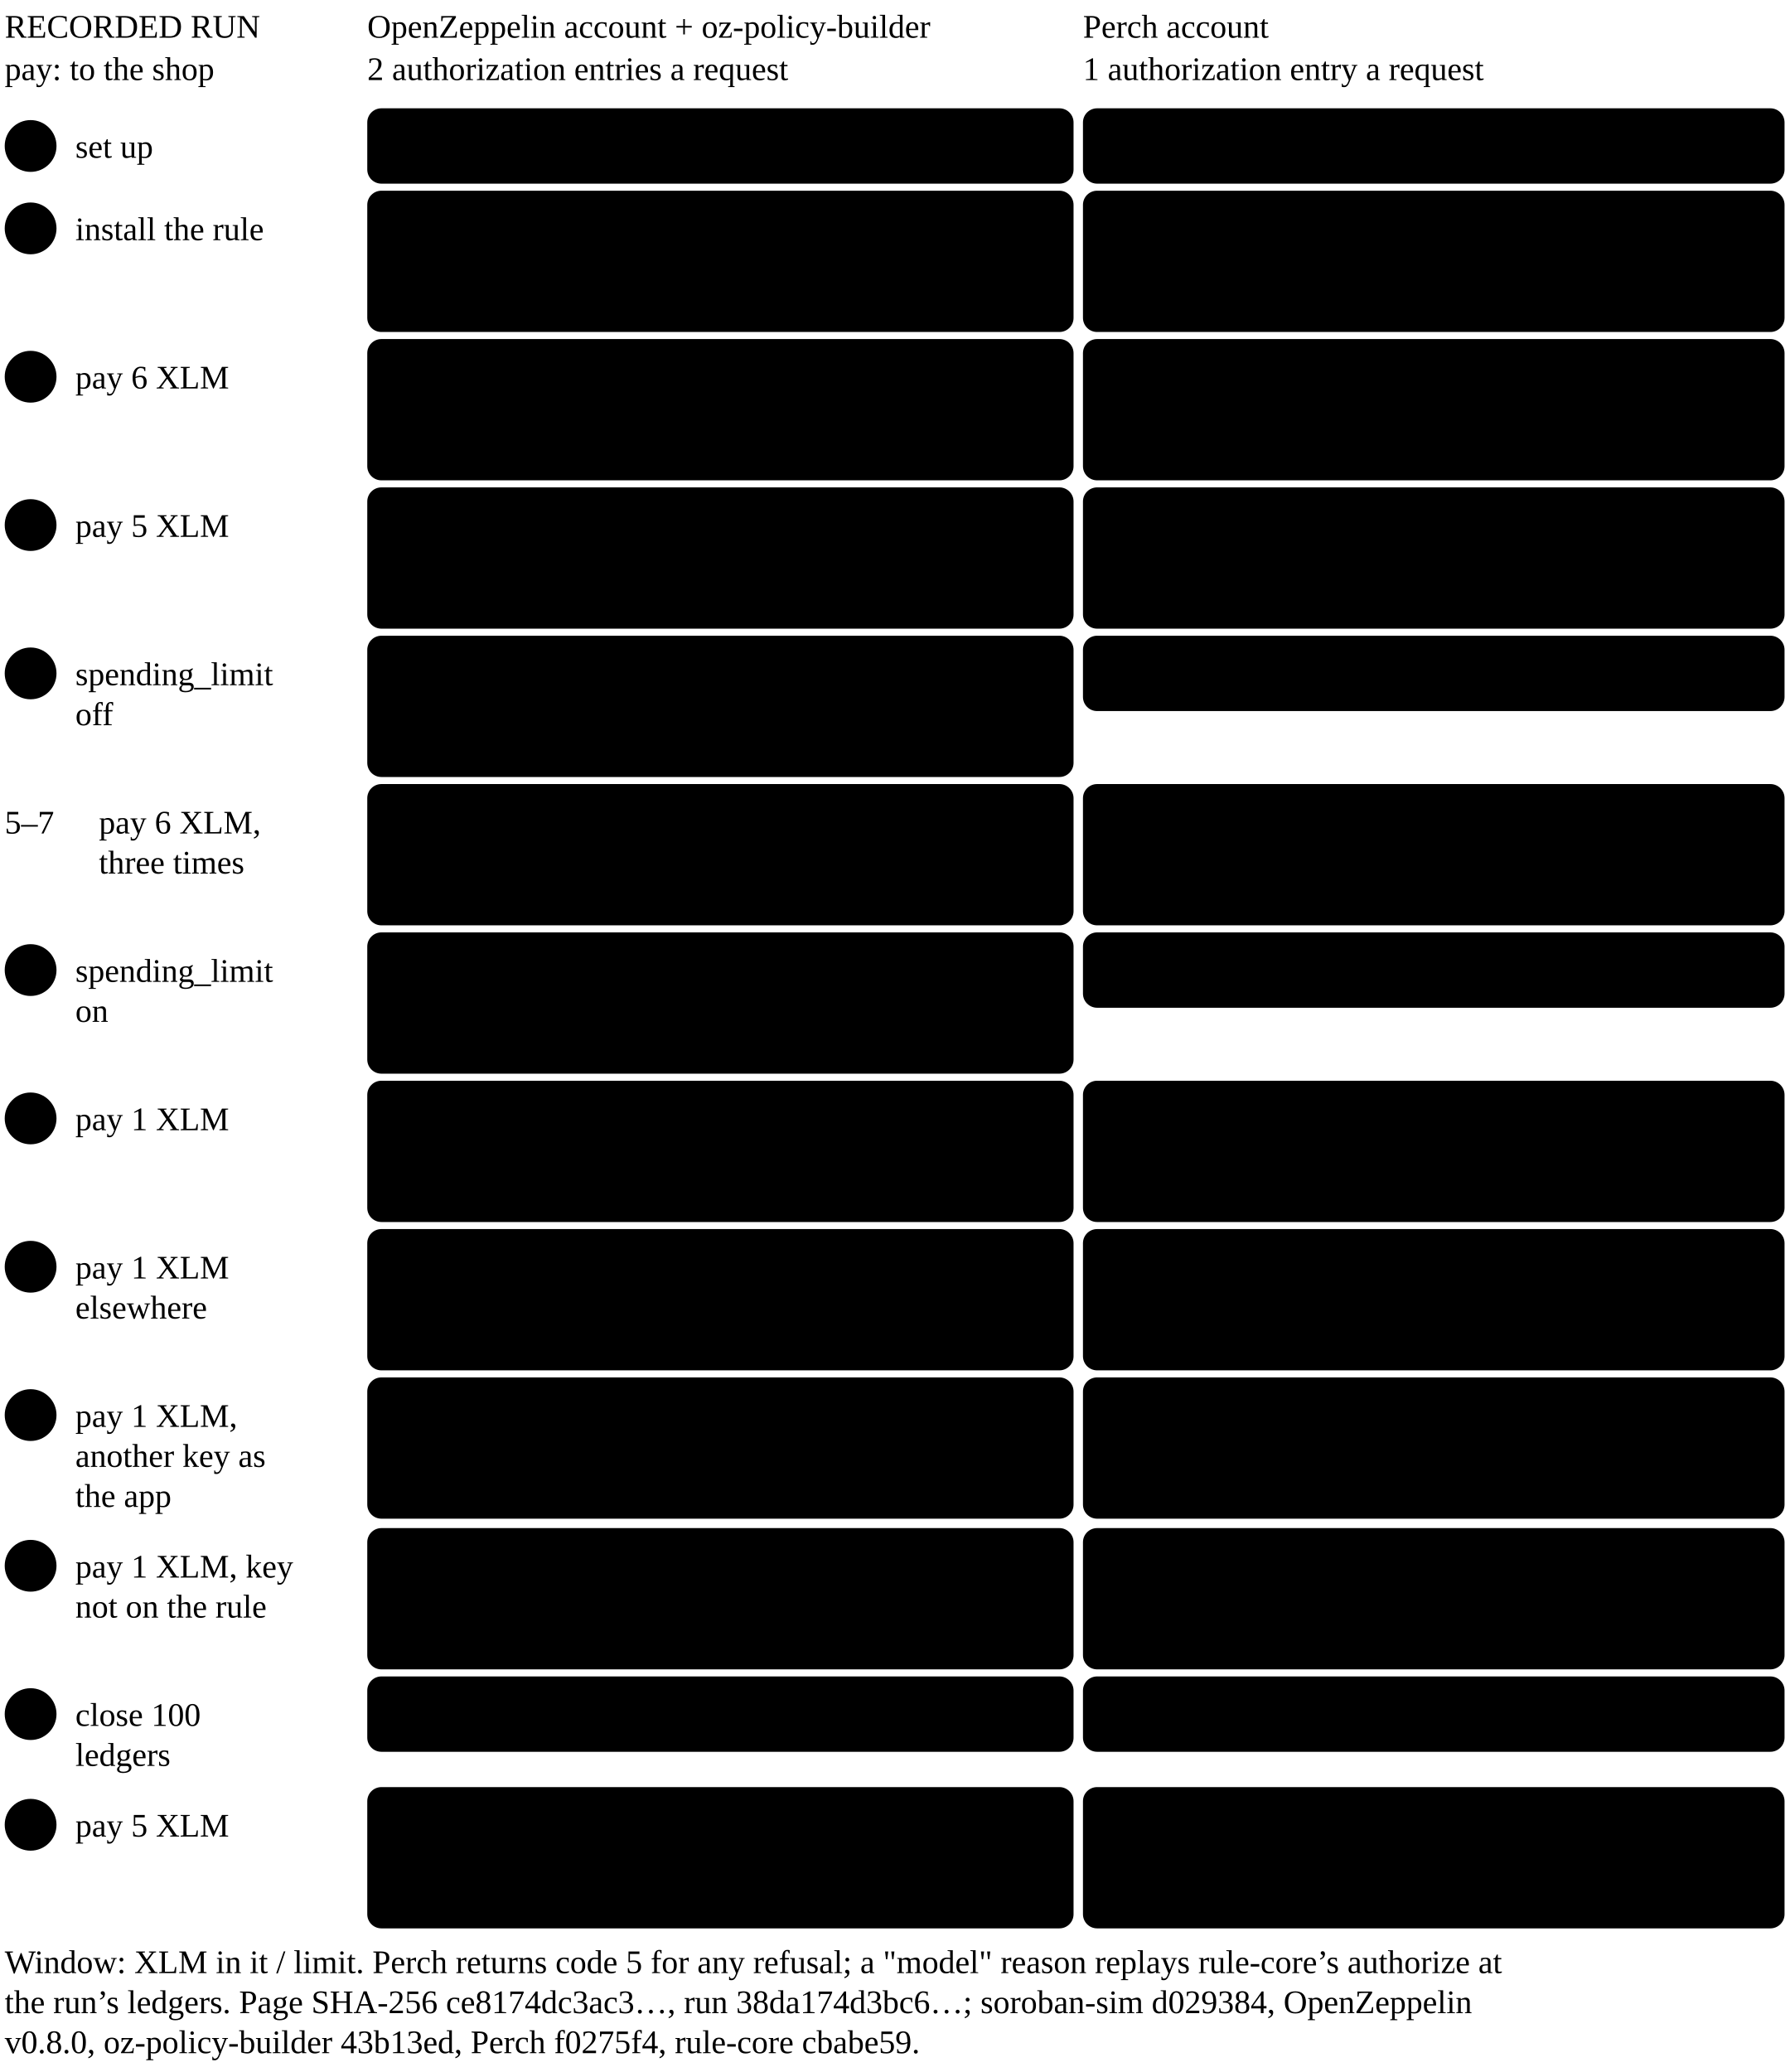
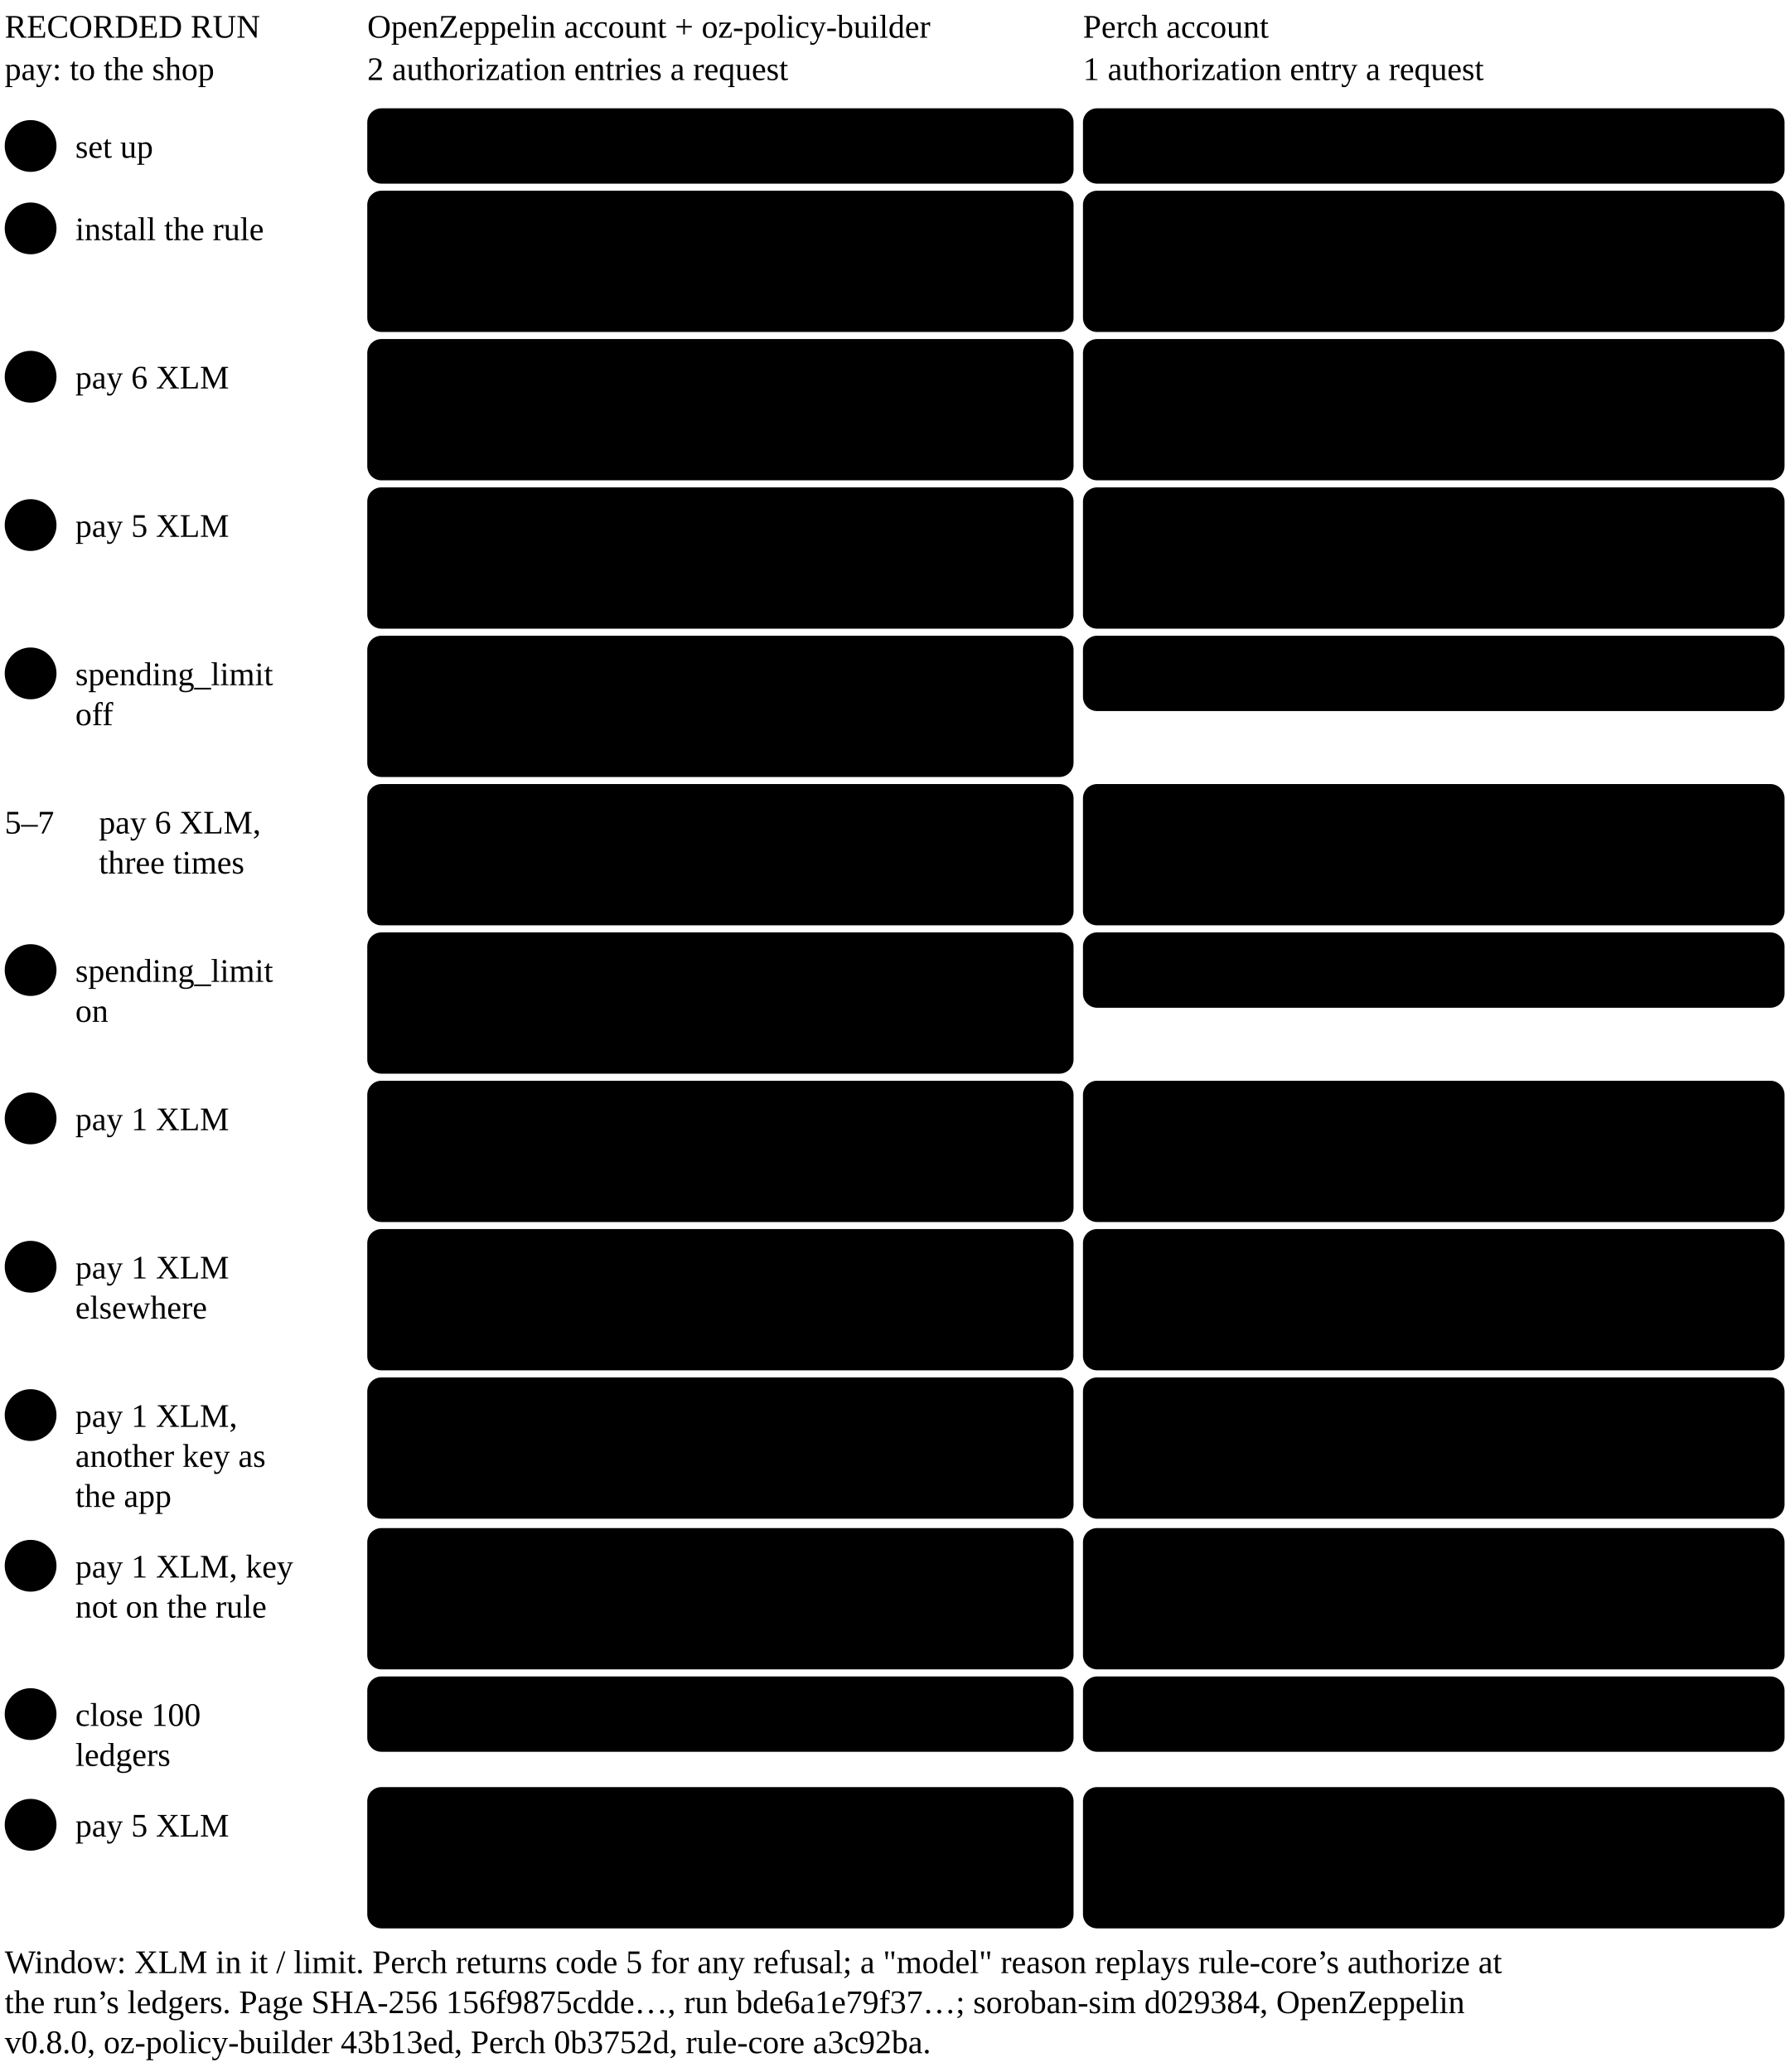
<svg class="wide" viewBox="0 0 760 880" role="img" aria-labelledby="fig-sim-title" aria-describedby="fig-sim-text">
  <text x="2" y="16" class="m tag" font-size="14">RECORDED RUN</text>
  <text x="2" y="34" class="m" font-size="14">pay: to the shop</text>
  <text x="156" y="16" class="t" font-size="14">OpenZeppelin account + oz-policy-builder</text>
  <text x="156" y="34" class="m" font-size="14">2 authorization entries a request</text>
  <text x="460" y="16" class="t" font-size="14">Perch account</text>
  <text x="460" y="34" class="m" font-size="14">1 authorization entry a request</text>
  <g data-step="1" data-command="0">
    <circle cx="13" cy="62" r="11" class="bx" />
    <text x="13" y="66.9" class="t" font-size="14" text-anchor="middle">0</text>
    <text x="32" y="67" class="t" font-size="14">set up</text>
    <g data-detail="set up">
      <rect x="156" y="46" width="300" height="32" rx="6" class="bx" />
      <text x="166" y="67" class="m" font-size="14">set up; 100 XLM</text>
    </g>
    <g data-detail="set up">
      <rect x="460" y="46" width="298" height="32" rx="6" class="bx" />
      <text x="470" y="67" class="m" font-size="14">set up; 100 XLM</text>
    </g>
  </g>
  <g data-step="2" data-command="1">
    <circle cx="13" cy="97" r="11" class="bx" />
    <text x="13" y="101.9" class="t" font-size="14" text-anchor="middle">1</text>
    <text x="32" y="102" class="t" font-size="14">install the rule</text>
    <g data-detail="OpenZeppelin account.add_context_rule → OpenZeppelin account.__check_auth → spending_limit.install → policy-interpreter.install">
      <rect x="156" y="81" width="300" height="60" rx="6" class="bx" />
      <rect x="164" y="87" width="103.95" height="24" rx="4" class="bx" />
      <text x="169" y="104" class="x" font-size="14">spending_limit</text>
      <path d="M270.95 99H281.95" class="fl-m" marker-end="url(#perch-ah-m)" />
      <rect x="285.95" y="87" width="76.99" height="24" rx="4" class="bx" />
      <text x="290.95" y="104" class="x" font-size="14">interpreter</text>
      <path d="M165 124l4 5l8-10" class="gl" />
      <text x="186" y="130" class="x" font-size="14">applied</text>
    </g>
-     <g data-detail="Perch account.apply_scope → Perch account.__check_auth → Ed25519 verifier.verify → document compiler.compile_doc → Ed25519 verifier.batch_canonicalize_key">
+     <g data-detail="Perch account.apply_grant → Perch account.__check_auth → Ed25519 verifier.verify → document compiler.compile_doc → Ed25519 verifier.batch_canonicalize_key">
      <rect x="460" y="81" width="298" height="60" rx="6" class="bx" />
      <rect x="468" y="87" width="64.1" height="24" rx="4" class="bx" />
      <rect x="471" y="90" width="11" height="18" rx="0" class="tr" />
      <text x="483" y="104" class="x" font-size="14">verifier</text>
      <path d="M535.1 99H546.1" class="fl-m" marker-end="url(#perch-ah-m)" />
      <rect x="550.1" y="87" width="65.54" height="24" rx="4" class="bx" />
      <text x="555.1" y="104" class="x" font-size="14">compiler</text>
      <path d="M618.64 99H629.64" class="fl-m" marker-end="url(#perch-ah-m)" />
      <rect x="633.64" y="87" width="64.1" height="24" rx="4" class="bx" />
      <rect x="636.64" y="90" width="11" height="18" rx="0" class="tr" />
      <text x="648.64" y="104" class="x" font-size="14">verifier</text>
      <path d="M469 124l4 5l8-10" class="gl" />
      <text x="490" y="130" class="x" font-size="14">applied</text>
    </g>
  </g>
  <g data-step="3" data-command="2">
    <circle cx="13" cy="160" r="11" class="bx" />
    <text x="13" y="164.9" class="t" font-size="14" text-anchor="middle">2</text>
    <text x="32" y="165" class="t" font-size="14">pay 6 XLM</text>
    <g data-detail="XLM contract.transfer → OpenZeppelin account.__check_auth → spending_limit.enforce → policy-interpreter.enforce">
      <rect x="156" y="144" width="300" height="60" rx="6" class="bx" />
      <rect x="164" y="150" width="103.95" height="24" rx="4" class="bx" />
      <text x="169" y="167" class="x" font-size="14">spending_limit</text>
      <path d="M270.95 162H281.95" class="fl-m" marker-end="url(#perch-ah-m)" />
      <rect x="285.95" y="150" width="76.99" height="24" rx="4" class="bx" />
      <text x="290.95" y="167" class="x" font-size="14">interpreter</text>
      <path d="M165 187l4 5l8-10" class="gl" />
      <text x="186" y="193" class="x" font-size="14">applied · 6/10</text>
    </g>
    <g data-detail="XLM contract.transfer → Perch account.__check_auth → Ed25519 verifier.verify">
      <rect x="460" y="144" width="298" height="60" rx="6" class="bx" />
      <rect x="468" y="150" width="64.1" height="24" rx="4" class="bx" />
      <rect x="471" y="153" width="11" height="18" rx="0" class="tr" />
      <text x="483" y="167" class="x" font-size="14">verifier</text>
      <path d="M469 187l4 5l8-10" class="gl" />
      <text x="490" y="193" class="x" font-size="14">applied · 6/10</text>
    </g>
  </g>
  <g data-step="4" data-command="3">
    <circle cx="13" cy="223" r="11" class="bx" />
    <text x="13" y="227.9" class="t" font-size="14" text-anchor="middle">3</text>
    <text x="32" y="228" class="t" font-size="14">pay 5 XLM</text>
    <g data-detail="XLM contract.transfer → OpenZeppelin account.__check_auth → spending_limit.enforce">
      <rect x="156" y="207" width="300" height="60" rx="6" class="bx" />
      <rect x="164" y="213" width="103.95" height="24" rx="4" class="bx bx-no" />
      <text x="169" y="230" class="d" font-size="14">spending_limit</text>
      <path d="M267.95 210V240" class="fl-d" />
      <path d="M166 245l10 10M176 245l-10 10" class="gl-d" />
      <text x="186" y="256" class="d" font-size="14">3221 SpendingLimitExceeded · 6/10</text>
    </g>
    <g data-detail="XLM contract.transfer → Perch account.__check_auth">
      <rect x="460" y="207" width="298" height="60" rx="6" class="bx" />
      <rect x="468" y="213" width="61.48" height="24" rx="4" class="bx bx-no" />
      <text x="473" y="230" class="d" font-size="14">account</text>
      <path d="M529.48 210V240" class="fl-d" />
      <text x="538.48" y="230" class="m" font-size="14">(model: window 6 + 5 &gt; 10)</text>
      <path d="M470 245l10 10M480 245l-10 10" class="gl-d" />
      <text x="490" y="256" class="d" font-size="14">5 RuleEvalRefused · 6/10</text>
    </g>
  </g>
  <g data-step="5" data-command="4">
    <circle cx="13" cy="286" r="11" class="bx" />
    <text x="13" y="290.9" class="t" font-size="14" text-anchor="middle">4</text>
    <text x="32" y="291" class="t" font-size="14">
      <tspan class="mono">spending_limit</tspan>
    </text>
    <text x="32" y="308" class="t" font-size="14">off</text>
    <g data-detail="OpenZeppelin account.remove_policy → OpenZeppelin account.__check_auth → spending_limit.uninstall">
      <rect x="156" y="270" width="300" height="60" rx="6" class="bx" />
      <rect x="164" y="276" width="103.95" height="24" rx="4" class="bx" />
      <text x="169" y="293" class="x" font-size="14">spending_limit</text>
      <path d="M165 313l4 5l8-10" class="gl" />
      <text x="186" y="319" class="x" font-size="14">removed</text>
    </g>
    <g data-detail="`spending_limit` off">
      <rect x="460" y="270" width="298" height="32" rx="6" class="bx dash" />
      <text x="470" y="291" class="m" font-size="14">not run: no Perch counterpart</text>
    </g>
  </g>
  <g data-step="6" data-command="5 6 7">
    <text x="2" y="354" class="t" font-size="14">5–7</text>
    <text x="42" y="354" class="t" font-size="14">pay 6 XLM,</text>
    <text x="42" y="371" class="t" font-size="14">three times</text>
    <g data-detail="XLM contract.transfer → OpenZeppelin account.__check_auth → policy-interpreter.enforce">
      <rect x="156" y="333" width="300" height="60" rx="6" class="bx" />
      <rect x="164" y="339" width="76.99" height="24" rx="4" class="bx" />
      <text x="169" y="356" class="x" font-size="14">interpreter</text>
      <path d="M165 376l4 5l8-10" class="gl" />
      <text x="186" y="382" class="x" font-size="14">applied ×3 · 18 XLM sent · no window</text>
    </g>
    <g data-detail="XLM contract.transfer → Perch account.__check_auth">
      <rect x="460" y="333" width="298" height="60" rx="6" class="bx" />
      <rect x="468" y="339" width="61.48" height="24" rx="4" class="bx bx-no" />
      <text x="473" y="356" class="d" font-size="14">account</text>
      <path d="M529.48 336V366" class="fl-d" />
      <text x="538.48" y="356" class="m" font-size="14">(model: window 6 + 6 &gt; 10)</text>
      <path d="M470 371l10 10M480 371l-10 10" class="gl-d" />
      <text x="490" y="382" class="d" font-size="14">5 RuleEvalRefused ×3 · 6/10</text>
    </g>
  </g>
  <g data-step="9" data-command="8">
    <circle cx="13" cy="412" r="11" class="bx" />
    <text x="13" y="416.9" class="t" font-size="14" text-anchor="middle">8</text>
    <text x="32" y="417" class="t" font-size="14">
      <tspan class="mono">spending_limit</tspan>
    </text>
    <text x="32" y="434" class="t" font-size="14">on</text>
    <g data-detail="OpenZeppelin account.add_policy → OpenZeppelin account.__check_auth → spending_limit.install">
      <rect x="156" y="396" width="300" height="60" rx="6" class="bx" />
      <rect x="164" y="402" width="103.95" height="24" rx="4" class="bx" />
      <text x="169" y="419" class="x" font-size="14">spending_limit</text>
      <path d="M165 439l4 5l8-10" class="gl" />
      <text x="186" y="445" class="x" font-size="14">re-attached</text>
    </g>
    <g data-detail="`spending_limit` on">
      <rect x="460" y="396" width="298" height="32" rx="6" class="bx dash" />
      <text x="470" y="417" class="m" font-size="14">not run: no Perch counterpart</text>
    </g>
  </g>
  <g data-step="10" data-command="9">
    <circle cx="13" cy="475" r="11" class="bx" />
    <text x="13" y="479.9" class="t" font-size="14" text-anchor="middle">9</text>
    <text x="32" y="480" class="t" font-size="14">pay 1 XLM</text>
    <g data-detail="XLM contract.transfer → OpenZeppelin account.__check_auth → policy-interpreter.enforce → spending_limit.enforce">
      <rect x="156" y="459" width="300" height="60" rx="6" class="bx" />
      <rect x="164" y="465" width="76.99" height="24" rx="4" class="bx" />
      <text x="169" y="482" class="x" font-size="14">interpreter</text>
      <path d="M243.99 477H254.99" class="fl-m" marker-end="url(#perch-ah-m)" />
      <rect x="258.99" y="465" width="103.95" height="24" rx="4" class="bx" />
      <text x="263.99" y="482" class="x" font-size="14">spending_limit</text>
      <path d="M165 502l4 5l8-10" class="gl" />
      <text x="186" y="508" class="x" font-size="14">applied · 1/10</text>
    </g>
    <g data-detail="XLM contract.transfer → Perch account.__check_auth → Ed25519 verifier.verify">
      <rect x="460" y="459" width="298" height="60" rx="6" class="bx" />
      <rect x="468" y="465" width="64.1" height="24" rx="4" class="bx" />
      <rect x="471" y="468" width="11" height="18" rx="0" class="tr" />
      <text x="483" y="482" class="x" font-size="14">verifier</text>
      <path d="M469 502l4 5l8-10" class="gl" />
      <text x="490" y="508" class="x" font-size="14">applied · 7/10</text>
    </g>
  </g>
  <g data-step="11" data-command="10">
    <circle cx="13" cy="538" r="11" class="bx" />
    <text x="13" y="542.9" class="t" font-size="14" text-anchor="middle">10</text>
    <text x="32" y="543" class="t" font-size="14">pay 1 XLM</text>
    <text x="32" y="560" class="t" font-size="14">elsewhere</text>
    <g data-detail="XLM contract.transfer → OpenZeppelin account.__check_auth → policy-interpreter.enforce">
      <rect x="156" y="522" width="300" height="60" rx="6" class="bx" />
      <rect x="164" y="528" width="76.99" height="24" rx="4" class="bx bx-no" />
      <text x="169" y="545" class="d" font-size="14">interpreter</text>
      <path d="M240.99 525V555" class="fl-d" />
      <path d="M166 560l10 10M176 560l-10 10" class="gl-d" />
      <text x="186" y="571" class="d" font-size="14">100 ArgMismatch · 1/10</text>
    </g>
    <g data-detail="XLM contract.transfer → Perch account.__check_auth">
      <rect x="460" y="522" width="298" height="60" rx="6" class="bx" />
      <rect x="468" y="528" width="61.48" height="24" rx="4" class="bx bx-no" />
      <text x="473" y="545" class="d" font-size="14">account</text>
      <path d="M529.48 525V555" class="fl-d" />
      <text x="538.48" y="545" class="m" font-size="14">(model: not the shop)</text>
      <path d="M470 560l10 10M480 560l-10 10" class="gl-d" />
      <text x="490" y="571" class="d" font-size="14">5 RuleEvalRefused · 7/10</text>
    </g>
  </g>
  <g data-step="12" data-command="11">
    <circle cx="13" cy="601" r="11" class="bx" />
    <text x="13" y="605.9" class="t" font-size="14" text-anchor="middle">11</text>
    <text x="32" y="606" class="t" font-size="14">pay 1 XLM,</text>
    <text x="32" y="623" class="t" font-size="14">another key as</text>
    <text x="32" y="640" class="t" font-size="14">the app</text>
    <g data-detail="XLM contract.transfer → OpenZeppelin account.__check_auth">
      <rect x="156" y="585" width="300" height="60" rx="6" class="bx" />
      <rect x="164" y="591" width="61.48" height="24" rx="4" class="bx bx-no" />
      <text x="169" y="608" class="d" font-size="14">account</text>
      <path d="M225.48 588V618" class="fl-d" />
      <path d="M166 623l10 10M176 623l-10 10" class="gl-d" />
      <text x="186" y="634" class="d" font-size="14">Error(Crypto, InvalidInput) · 1/10</text>
    </g>
    <g data-detail="XLM contract.transfer → Perch account.__check_auth → Ed25519 verifier.verify">
      <rect x="460" y="585" width="298" height="60" rx="6" class="bx" />
      <rect x="468" y="591" width="54.1" height="24" rx="4" class="bx bx-no" />
      <text x="473" y="608" class="d" font-size="14">verifier</text>
      <path d="M522.1 588V618" class="fl-d" />
      <path d="M470 623l10 10M480 623l-10 10" class="gl-d" />
      <text x="490" y="634" class="d" font-size="14">Error(Crypto, InvalidInput) · 7/10</text>
    </g>
  </g>
  <g data-step="13" data-command="12">
    <circle cx="13" cy="665" r="11" class="bx" />
    <text x="13" y="669.9" class="t" font-size="14" text-anchor="middle">12</text>
    <text x="32" y="670" class="t" font-size="14">pay 1 XLM, key</text>
    <text x="32" y="687" class="t" font-size="14">not on the rule</text>
    <g data-detail="XLM contract.transfer → OpenZeppelin account.__check_auth">
      <rect x="156" y="649" width="300" height="60" rx="6" class="bx" />
      <rect x="164" y="655" width="61.48" height="24" rx="4" class="bx bx-no" />
      <text x="169" y="672" class="d" font-size="14">account</text>
      <path d="M225.48 652V682" class="fl-d" />
      <path d="M166 687l10 10M176 687l-10 10" class="gl-d" />
      <text x="186" y="698" class="d" font-size="14">3016 UnauthorizedSigner · 1/10</text>
    </g>
    <g data-detail="XLM contract.transfer → Perch account.__check_auth">
      <rect x="460" y="649" width="298" height="60" rx="6" class="bx" />
      <rect x="468" y="655" width="61.48" height="24" rx="4" class="bx bx-no" />
      <text x="473" y="672" class="d" font-size="14">account</text>
      <path d="M529.48 652V682" class="fl-d" />
      <text x="538.48" y="672" class="m" font-size="14">(model: signer not on the rule)</text>
      <path d="M470 687l10 10M480 687l-10 10" class="gl-d" />
      <text x="490" y="698" class="d" font-size="14">5 RuleEvalRefused · 7/10</text>
    </g>
  </g>
  <g data-step="14" data-command="13">
    <circle cx="13" cy="728" r="11" class="bx" />
    <text x="13" y="732.9" class="t" font-size="14" text-anchor="middle">13</text>
    <text x="32" y="733" class="t" font-size="14">close 100</text>
    <text x="32" y="750" class="t" font-size="14">ledgers</text>
    <g data-detail="close 100 ledgers">
      <rect x="156" y="712" width="300" height="32" rx="6" class="bx" />
      <text x="166" y="733" class="m" font-size="14">window 0 of 10 (record lists 1 XLM)</text>
    </g>
    <g data-detail="close 100 ledgers">
      <rect x="460" y="712" width="298" height="32" rx="6" class="bx" />
      <text x="470" y="733" class="m" font-size="14">window 0 of 10 (record lists 7 XLM)</text>
    </g>
  </g>
  <g data-step="15" data-command="14">
    <circle cx="13" cy="775" r="11" class="bx" />
    <text x="13" y="779.9" class="t" font-size="14" text-anchor="middle">14</text>
    <text x="32" y="780" class="t" font-size="14">pay 5 XLM</text>
    <g data-detail="XLM contract.transfer → OpenZeppelin account.__check_auth → policy-interpreter.enforce → spending_limit.enforce">
      <rect x="156" y="759" width="300" height="60" rx="6" class="bx" />
      <rect x="164" y="765" width="76.99" height="24" rx="4" class="bx" />
      <text x="169" y="782" class="x" font-size="14">interpreter</text>
      <path d="M243.99 777H254.99" class="fl-m" marker-end="url(#perch-ah-m)" />
      <rect x="258.99" y="765" width="103.95" height="24" rx="4" class="bx" />
      <text x="263.99" y="782" class="x" font-size="14">spending_limit</text>
      <path d="M165 802l4 5l8-10" class="gl" />
      <text x="186" y="808" class="x" font-size="14">applied · 5/10</text>
    </g>
    <g data-detail="XLM contract.transfer → Perch account.__check_auth → Ed25519 verifier.verify">
      <rect x="460" y="759" width="298" height="60" rx="6" class="bx" />
      <rect x="468" y="765" width="64.1" height="24" rx="4" class="bx" />
      <rect x="471" y="768" width="11" height="18" rx="0" class="tr" />
      <text x="483" y="782" class="x" font-size="14">verifier</text>
      <path d="M469 802l4 5l8-10" class="gl" />
      <text x="490" y="808" class="x" font-size="14">applied · 5/10</text>
    </g>
  </g>
  <text x="2" y="838" class="m" font-size="14">Window: XLM in it / limit. Perch returns code 5 for any refusal; a "model" reason replays rule-core’s authorize at</text>
-   <text x="2" y="855" class="m" font-size="14">the run’s ledgers. Page SHA-256 ce8174dc3ac3…, run 38da174d3bc6…; soroban-sim d029384, OpenZeppelin</text>
-   <text x="2" y="872" class="m" font-size="14">v0.8.0, oz-policy-builder 43b13ed, Perch f0275f4, rule-core cbabe59.</text>
+   <text x="2" y="855" class="m" font-size="14">the run’s ledgers. Page SHA-256 156f9875cdde…, run bde6a1e79f37…; soroban-sim d029384, OpenZeppelin</text>
+   <text x="2" y="872" class="m" font-size="14">v0.8.0, oz-policy-builder 43b13ed, Perch 0b3752d, rule-core a3c92ba.</text>
</svg>
